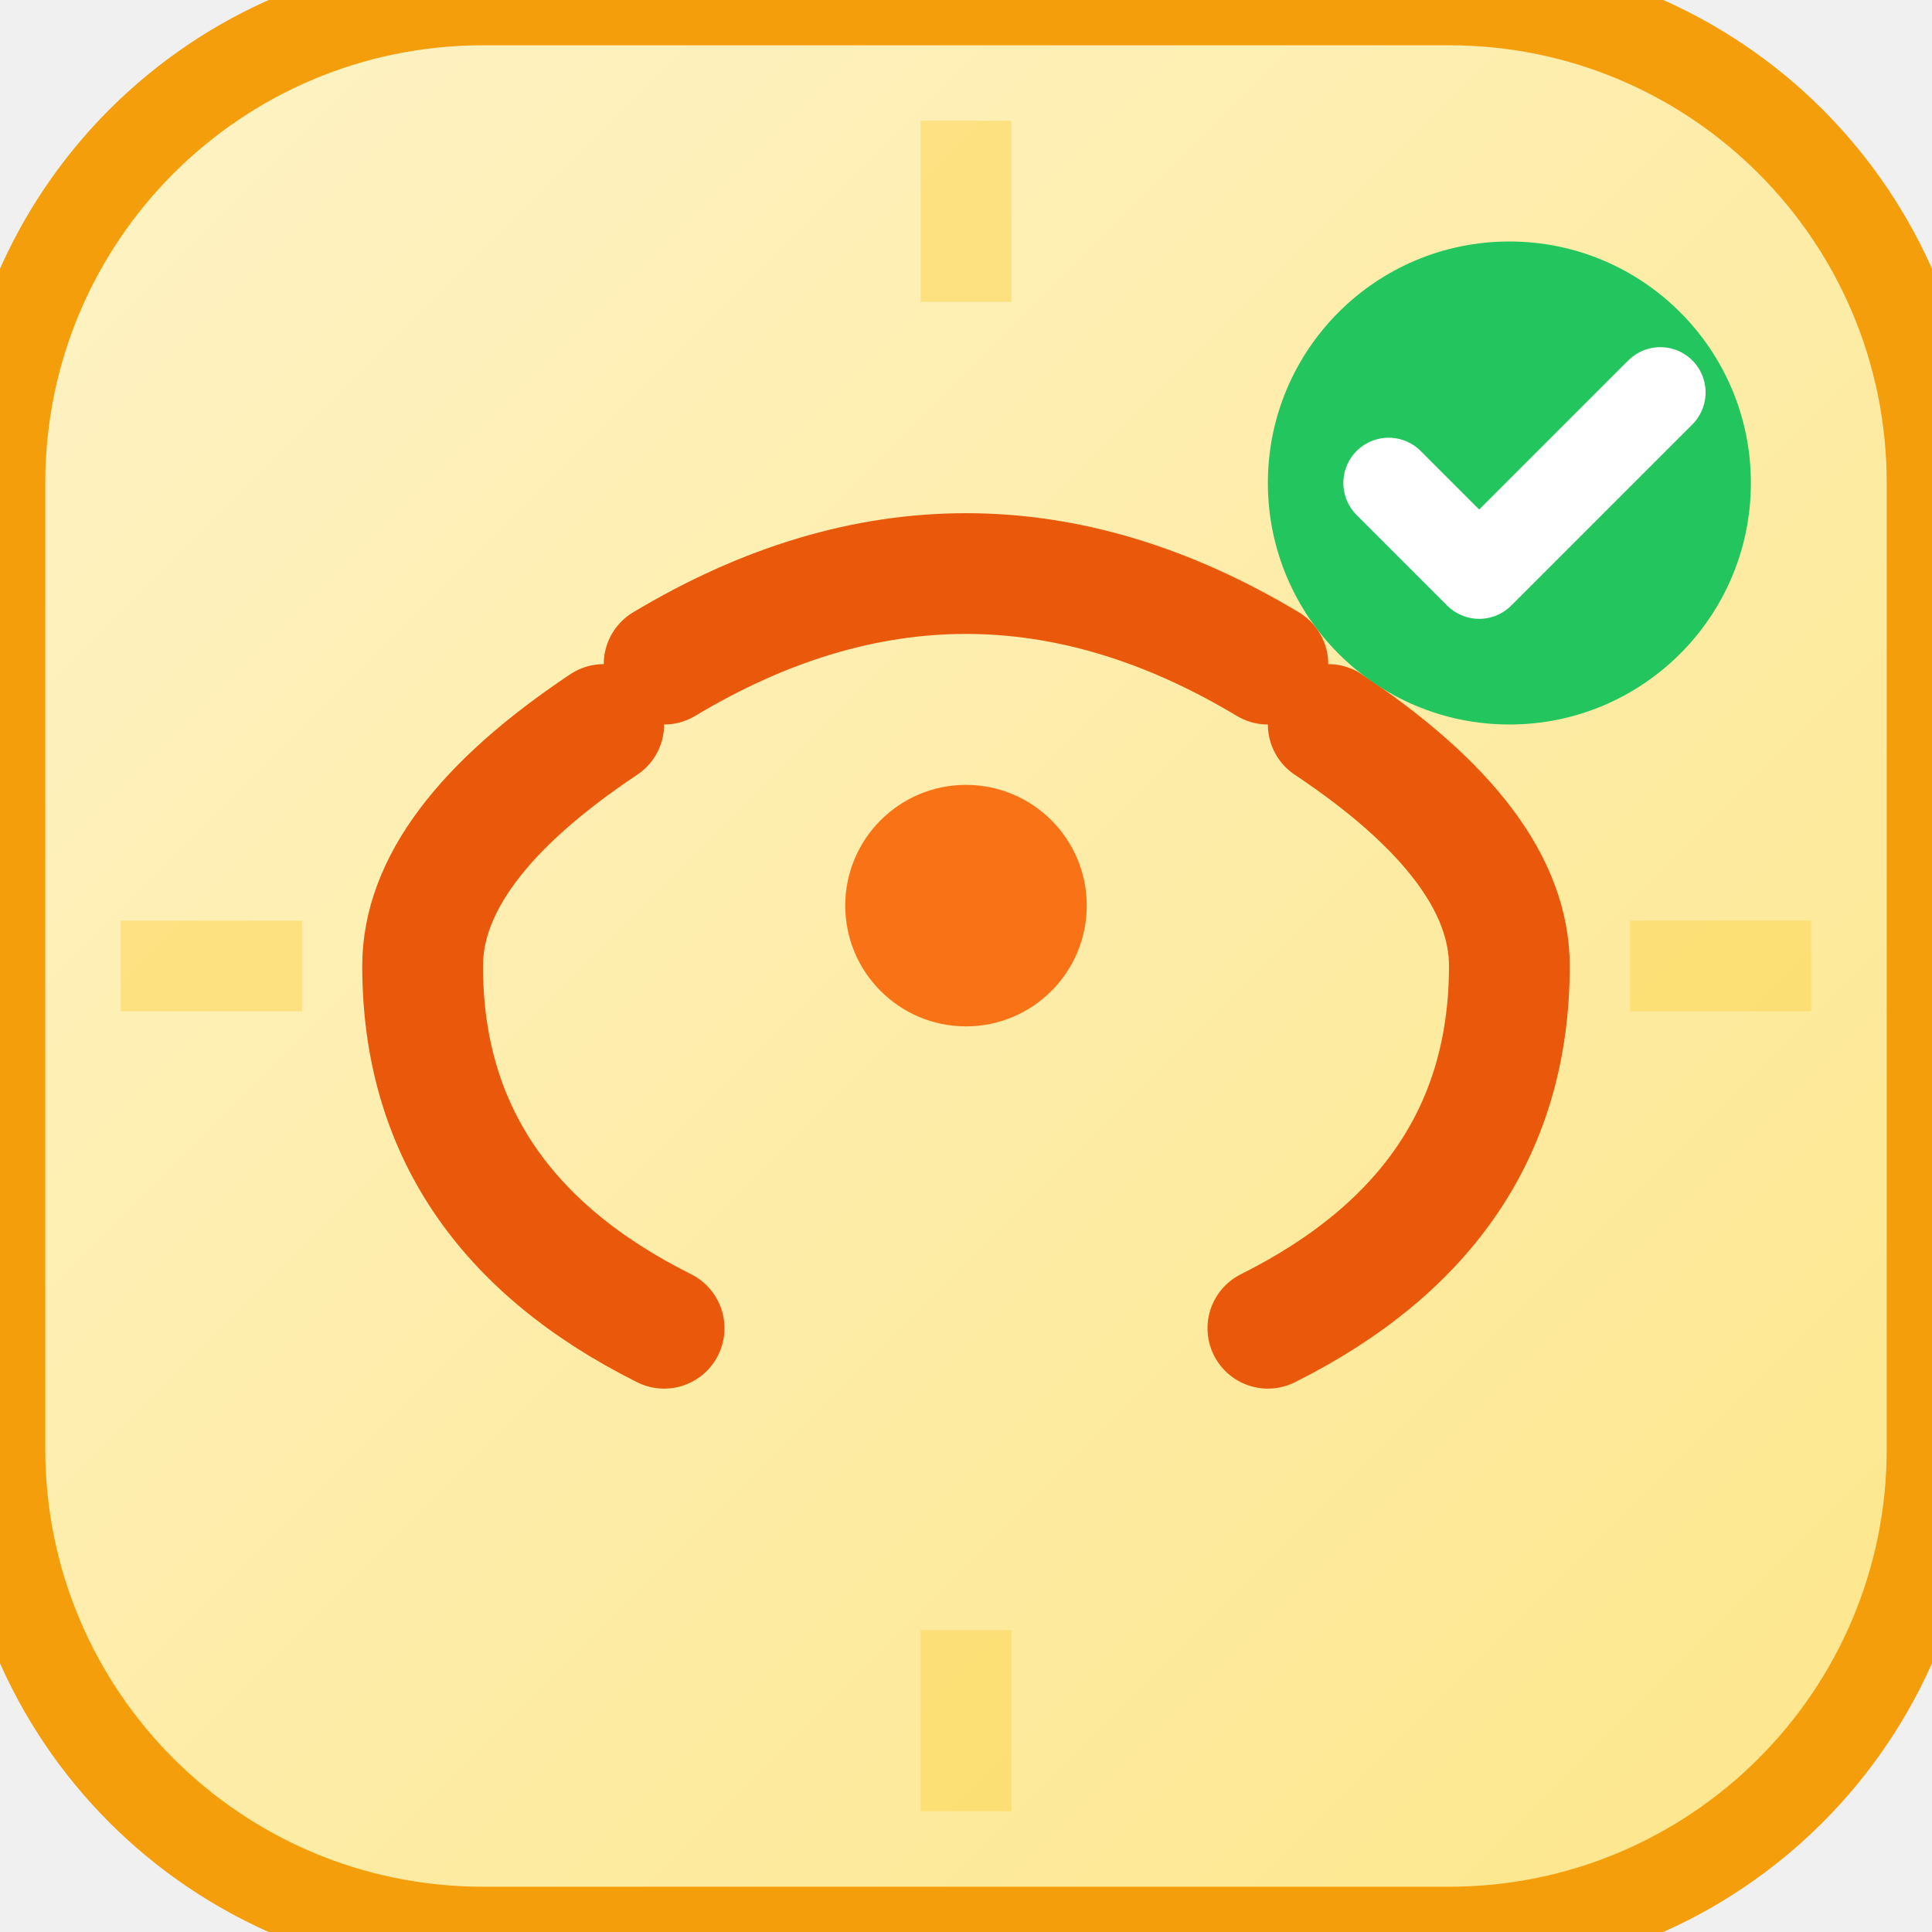
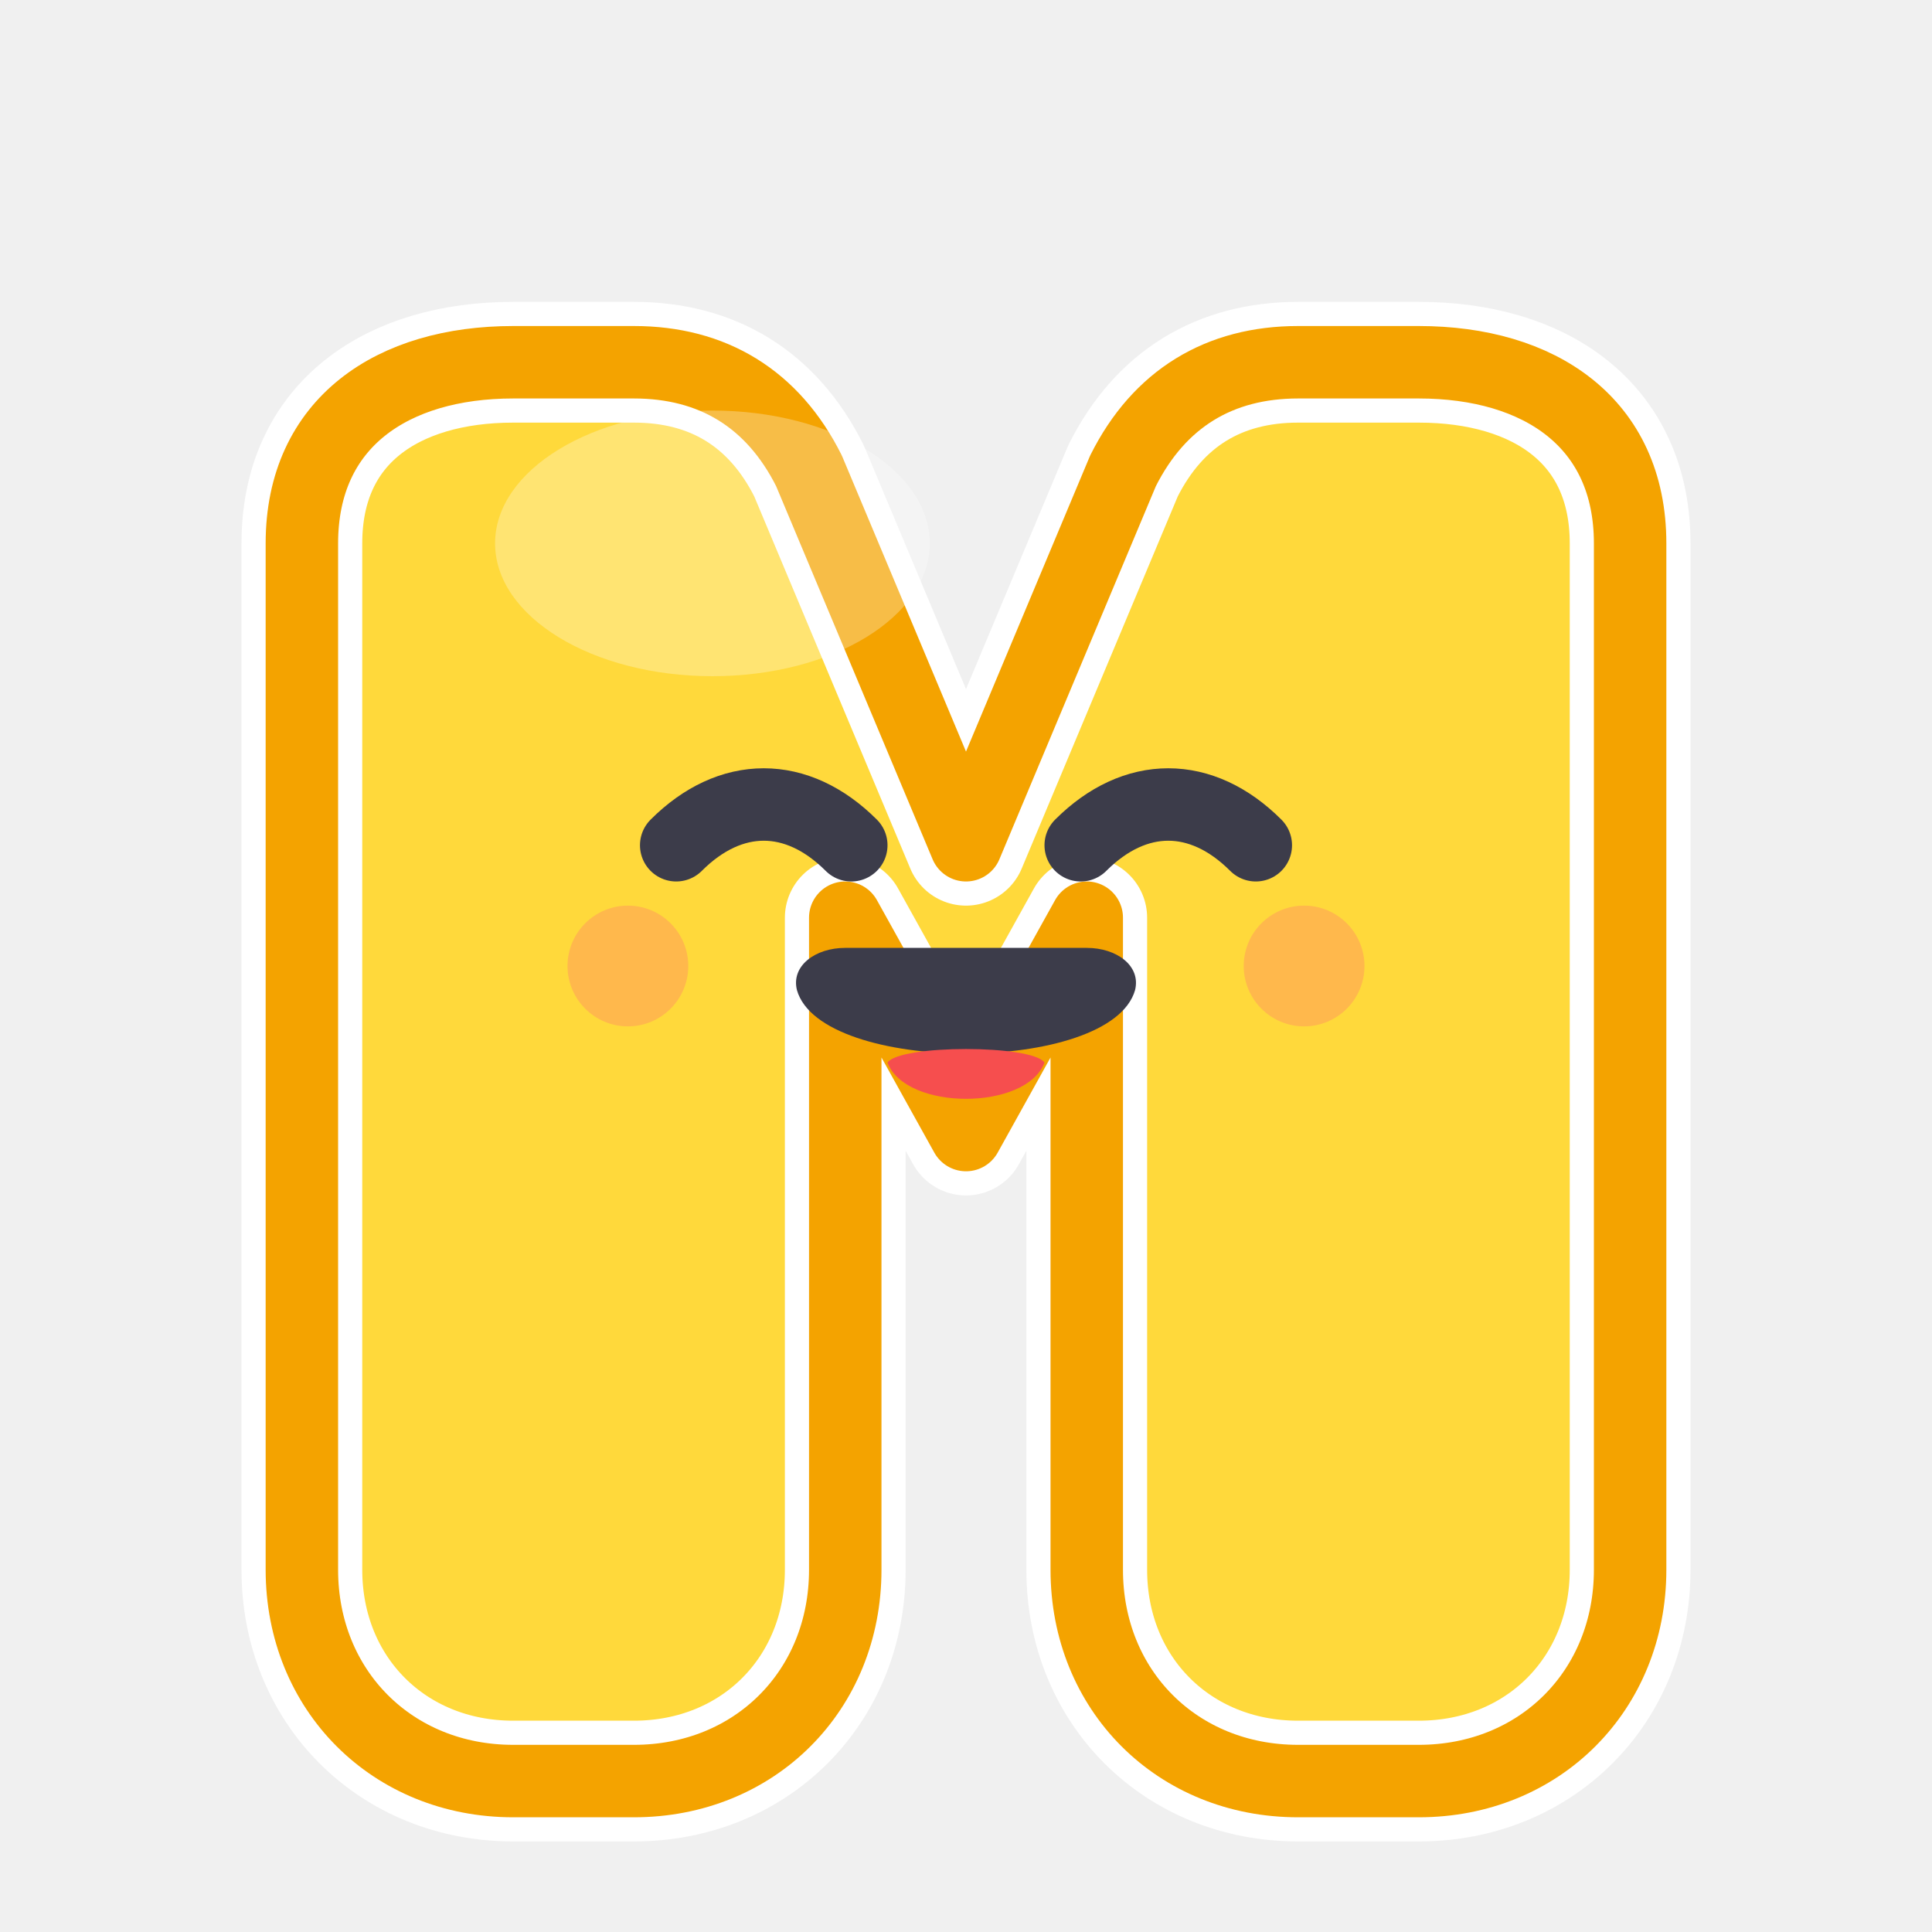
<svg xmlns="http://www.w3.org/2000/svg" viewBox="0 0 32 32" fill="none">
-   <defs>
-     <linearGradient id="bg" x1="0%" y1="0%" x2="100%" y2="100%">
-       <stop offset="0%" style="stop-color:#FEF3C7" />
-       <stop offset="100%" style="stop-color:#FDE68A" />
-     </linearGradient>
-   </defs>
-   <rect width="32" height="32" rx="8" fill="url(#bg)" />
-   <rect width="32" height="32" rx="8" fill="none" stroke="#F59E0B" stroke-width="1.5" />
-   <g stroke="#FCD34D" stroke-width="1.5" opacity="0.5">
-     <line x1="16" y1="2" x2="16" y2="5" />
-     <line x1="16" y1="27" x2="16" y2="30" />
-     <line x1="2" y1="16" x2="5" y2="16" />
-     <line x1="27" y1="16" x2="30" y2="16" />
-   </g>
-   <path d="M10 12 Q7 14 7 16 Q7 20 11 22" stroke="#EA580C" stroke-width="2" fill="none" stroke-linecap="round" />
-   <path d="M22 12 Q25 14 25 16 Q25 20 21 22" stroke="#EA580C" stroke-width="2" fill="none" stroke-linecap="round" />
-   <path d="M11 11 Q16 8 21 11" stroke="#EA580C" stroke-width="2" fill="none" stroke-linecap="round" />
-   <circle cx="16" cy="15" r="2" fill="#F97316" />
-   <circle cx="25" cy="8" r="4" fill="#22C55E" />
-   <path d="M23 8 L24.5 9.5 L27.5 6.5" stroke="white" stroke-width="1.5" stroke-linecap="round" stroke-linejoin="round" fill="none" />
+   <path d="M5 26 L5 9 C5 7 6.5 6 8.5 6 L10.5 6 C11.8 6 12.8 6.6 13.4 7.8 L16 14 L18.6 7.8 C19.2 6.6 20.2 6 21.5 6 L23.5 6 C25.5 6 27 7 27 9 L27 26 C27 28 25.5 29.5 23.5 29.5 L21.5 29.5 C19.5 29.5 18 28 18 26 L18 15.2 L16 18.8 L14 15.2 L14 26 C14 28 12.5 29.5 10.5 29.5 L8.5 29.5 C6.5 29.5 5 28 5 26 Z" fill="#FFD93B" stroke="#FFFFFF" stroke-width="2" stroke-linejoin="round" />
+   <path d="M5 26 L5 9 C5 7 6.5 6 8.5 6 L10.5 6 C11.8 6 12.8 6.6 13.4 7.8 L16 14 L18.6 7.8 C19.2 6.6 20.2 6 21.5 6 L23.5 6 C25.5 6 27 7 27 9 L27 26 C27 28 25.5 29.5 23.5 29.5 L21.5 29.5 C19.5 29.5 18 28 18 26 L18 15.2 L16 18.8 L14 15.2 L14 26 C14 28 12.5 29.5 10.5 29.5 L8.5 29.5 C6.5 29.5 5 28 5 26 Z" fill="none" stroke="#F4A300" stroke-width="1.2" stroke-linejoin="round" />
+   <ellipse cx="11.8" cy="9" rx="3.6" ry="2.2" fill="#FFFFFF" opacity="0.28" />
+   <path d="M11.2 14 C12.1 13.1 13.2 13.1 14.1 14" stroke="#3C3C4A" stroke-width="1.2" stroke-linecap="round" />
+   <path d="M17.9 14 C18.8 13.1 19.9 13.1 20.8 14" stroke="#3C3C4A" stroke-width="1.2" stroke-linecap="round" />
+   <circle cx="10.4" cy="16" r="1" fill="#FFB84C" />
+   <circle cx="21.6" cy="16" r="1" fill="#FFB84C" />
+   <path d="M13.2 16.4 C13.6 17.8 18.4 17.8 18.8 16.4 C18.9 16 18.5 15.7 18 15.7 L14 15.7 C13.5 15.7 13.1 16 13.2 16.4 Z" fill="#3C3C4A" />
+   <path d="M14.7 17.6 C15 18.4 17 18.4 17.3 17.6 C17.1 17.3 14.9 17.3 14.7 17.6 Z" fill="#F64E4E" />
</svg>
